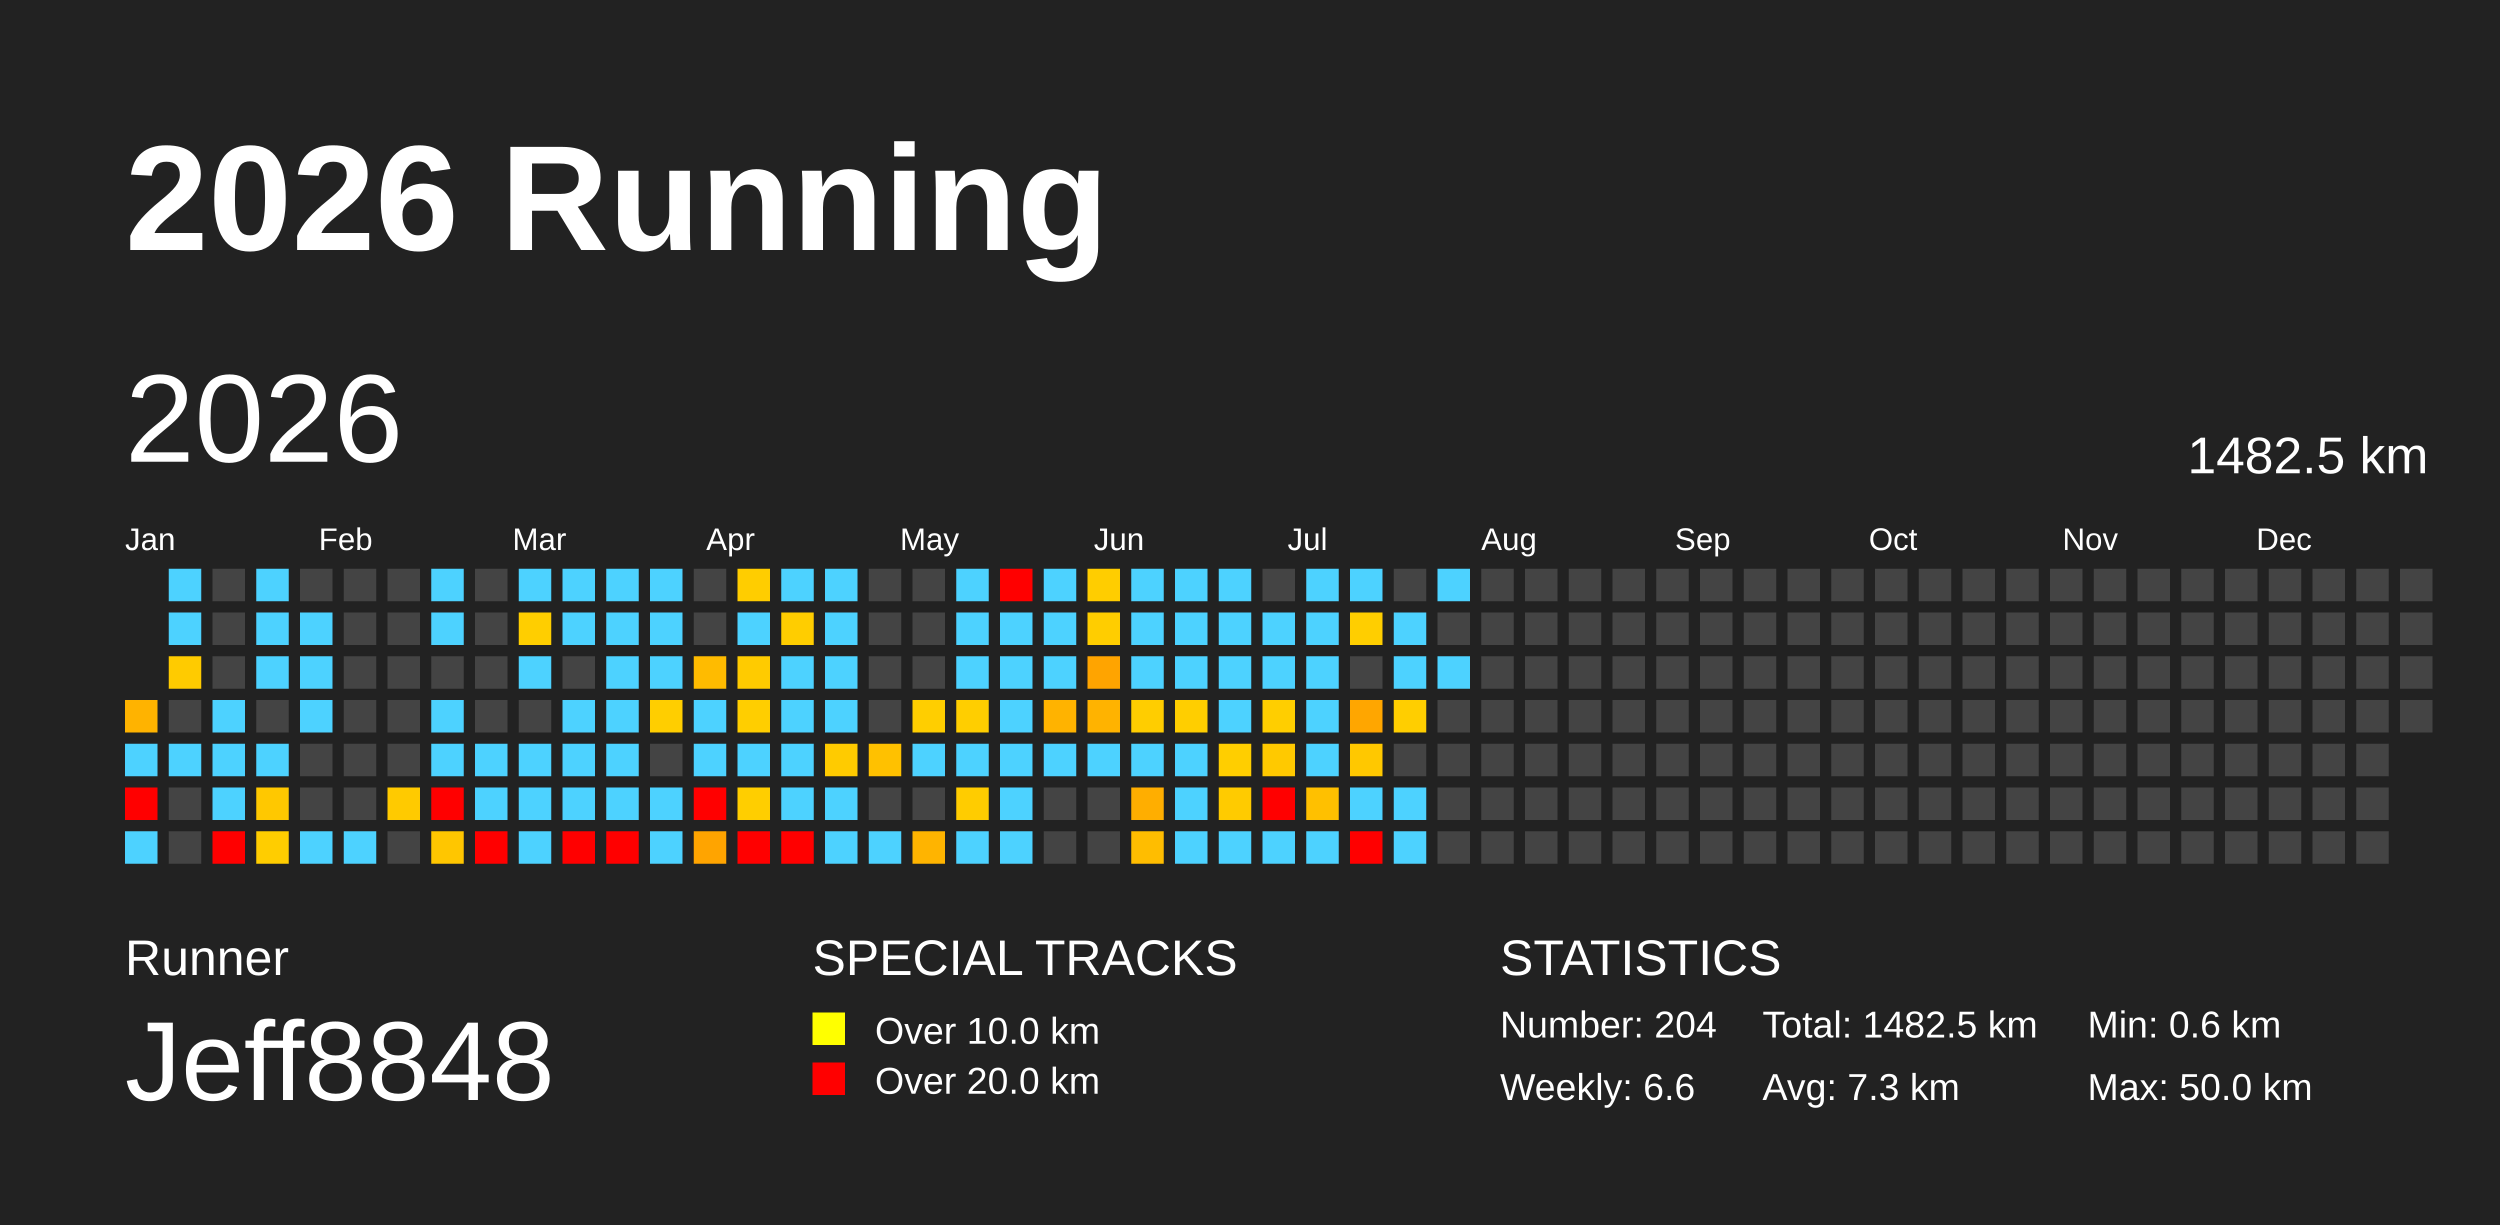
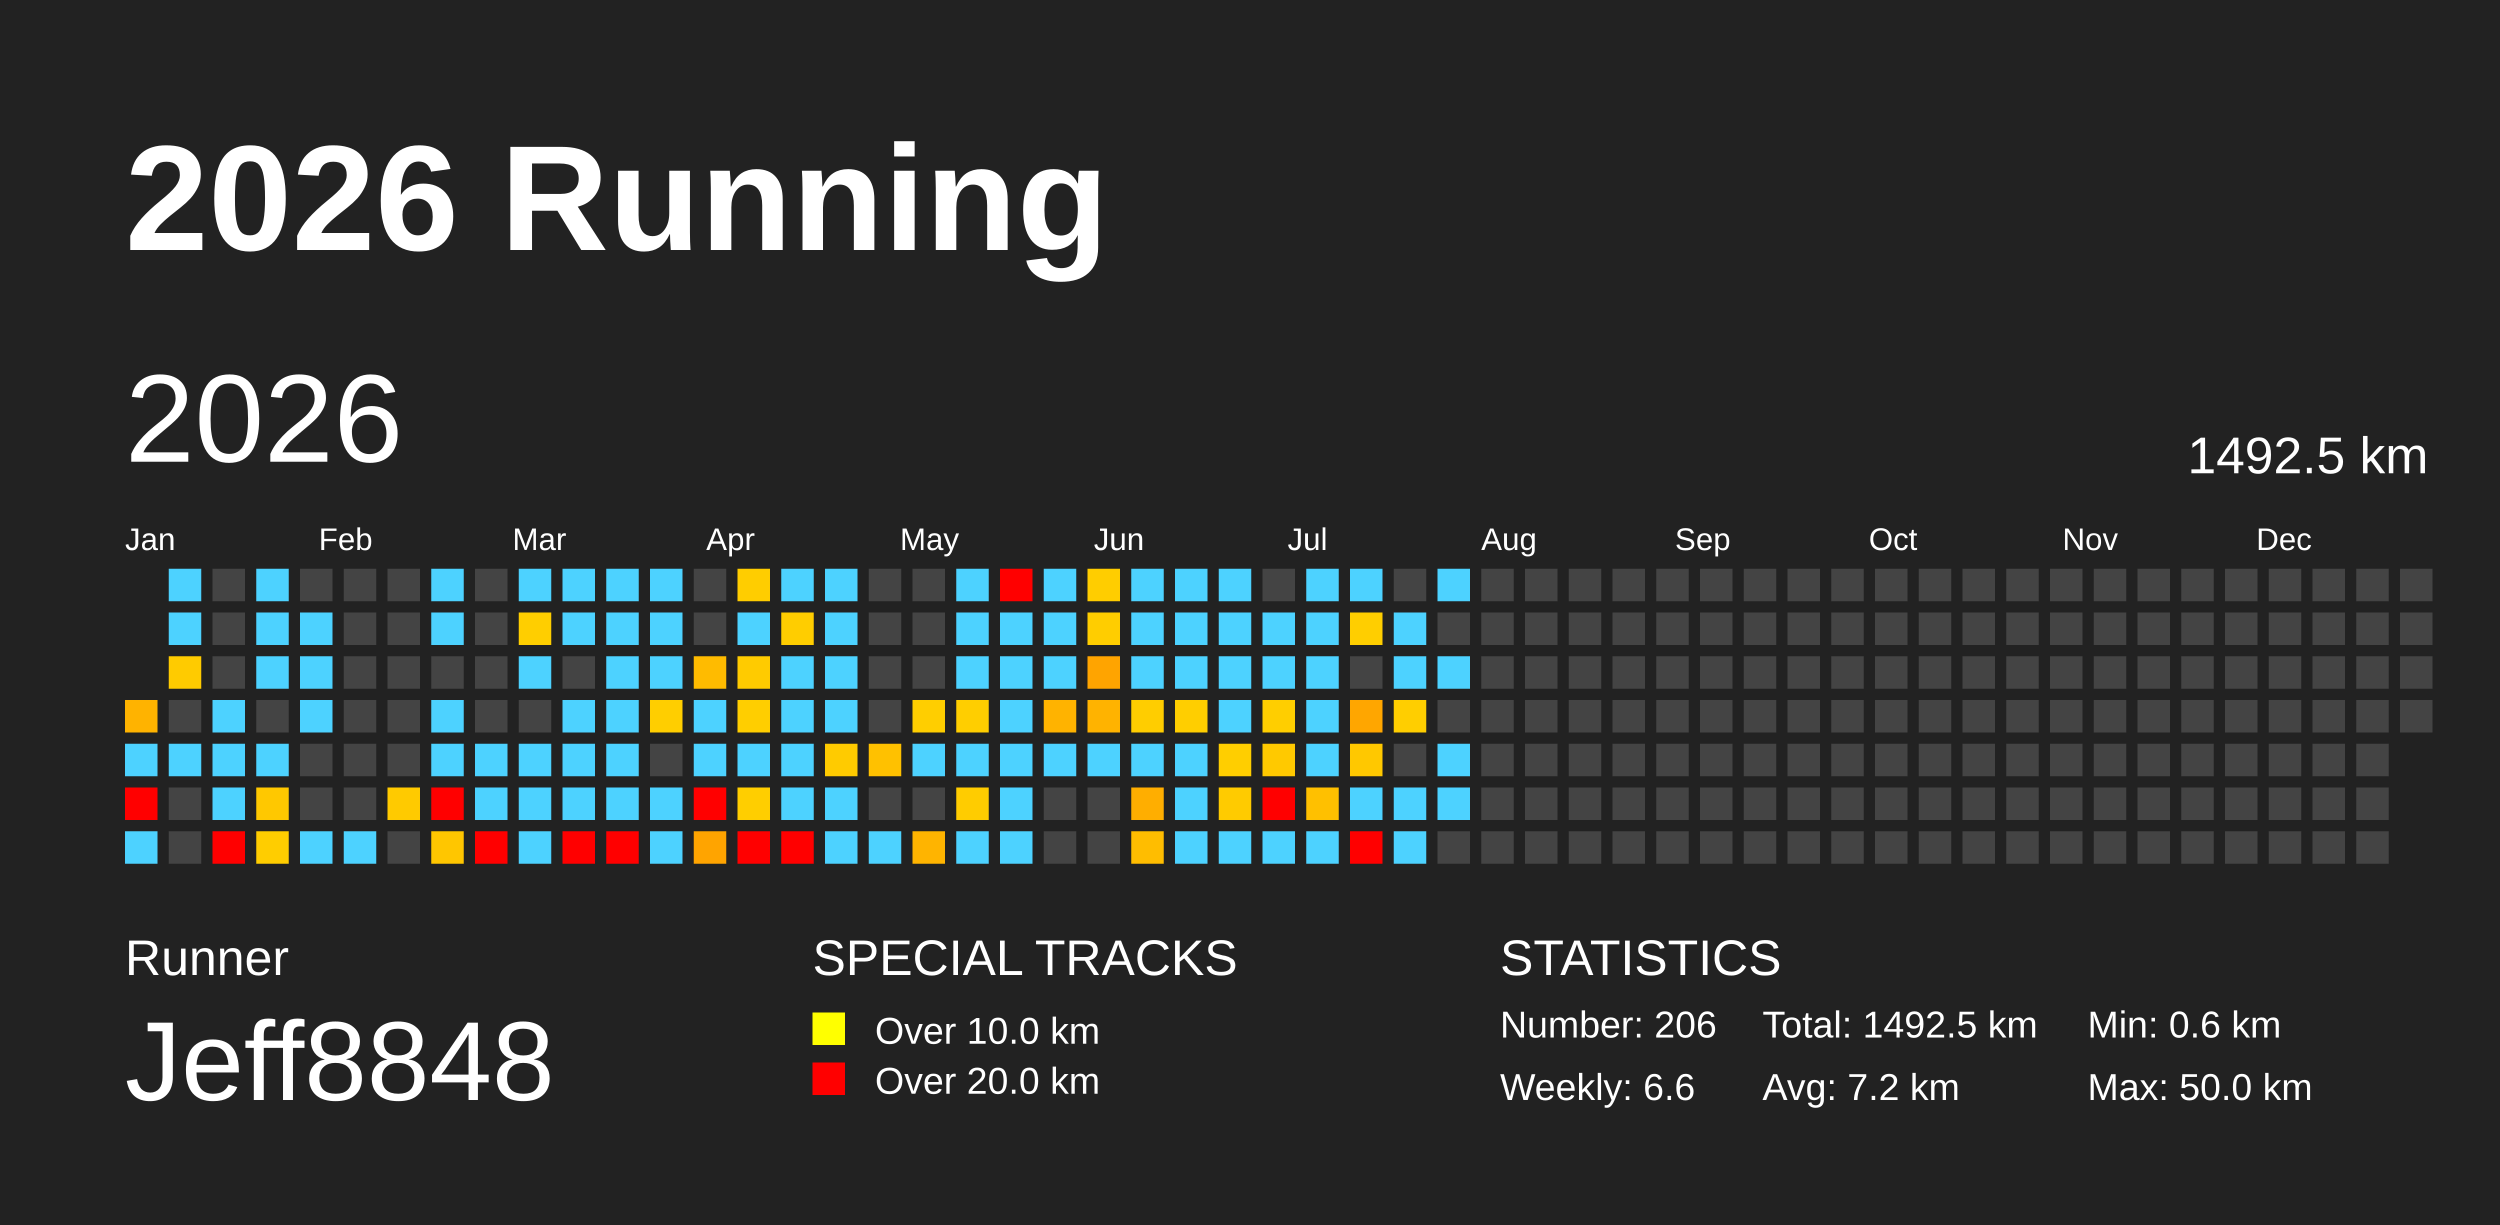
<svg xmlns="http://www.w3.org/2000/svg" baseProfile="full" height="98mm" version="1.1" viewBox="0,0,200,98" width="200mm">
  <defs />
  <rect fill="#222222" height="98" width="200" x="0" y="0" />
  <text fill="#FFFFFF" style="font-size:12px; font-family:Arial; font-weight:bold;" x="10" y="20">2026 Running</text>
  <text fill="#FFFFFF" style="font-size:4px; font-family:Arial" x="10" y="78">Runner</text>
  <text fill="#FFFFFF" style="font-size:9px; font-family:Arial" x="10" y="88">Jeff8848</text>
  <text fill="#FFFFFF" style="font-size:4px; font-family:Arial" x="65" y="78">SPECIAL TRACKS</text>
  <rect fill="yellow" height="2.6" width="2.6" x="65" y="81" />
  <text fill="#FFFFFF" style="font-size:3px; font-family:Arial" x="70" y="83.5">Over 10.0 km</text>
  <rect fill="red" height="2.6" width="2.6" x="65" y="85" />
  <text fill="#FFFFFF" style="font-size:3px; font-family:Arial" x="70" y="87.5">Over 20.0 km</text>
  <text fill="#FFFFFF" style="font-size:4px; font-family:Arial" x="120" y="78">STATISTICS</text>
-   <text fill="#FFFFFF" style="font-size:3px; font-family:Arial" x="120" y="83">Number: 204</text>
+   <text fill="#FFFFFF" style="font-size:3px; font-family:Arial" x="120" y="83">Number: 206</text>
  <text fill="#FFFFFF" style="font-size:3px; font-family:Arial" x="120" y="88">Weekly: 6.6</text>
-   <text fill="#FFFFFF" style="font-size:3px; font-family:Arial" x="141" y="83">Total: 1482.5 km</text>
-   <text fill="#FFFFFF" style="font-size:3px; font-family:Arial" x="141" y="88">Avg: 7.3 km</text>
+   <text fill="#FFFFFF" style="font-size:3px; font-family:Arial" x="141" y="83">Total: 1492.5 km</text>
+   <text fill="#FFFFFF" style="font-size:3px; font-family:Arial" x="141" y="88">Avg: 7.2 km</text>
  <text fill="#FFFFFF" style="font-size:3px; font-family:Arial" x="167" y="83">Min: 0.6 km</text>
  <text fill="#FFFFFF" style="font-size:3px; font-family:Arial" x="167" y="88">Max: 50.0 km</text>
  <text dominant-baseline="hanging" fill="#FFFFFF" style="font-size:10.0px; font-family:Arial;" x="10" y="30">2026</text>
-   <text dominant-baseline="hanging" fill="#FFFFFF" style="font-size:4.125px; font-family:Arial;" x="175" y="35">1482.5 km</text>
+   <text dominant-baseline="hanging" fill="#FFFFFF" style="font-size:4.125px; font-family:Arial;" x="175" y="35">1492.5 km</text>
  <text fill="#FFFFFF" style="font-size:2.5px; font-family:Arial" x="10.0" y="44">Jan</text>
  <text fill="#FFFFFF" style="font-size:2.5px; font-family:Arial" x="25.5" y="44">Feb</text>
  <text fill="#FFFFFF" style="font-size:2.5px; font-family:Arial" x="41.0" y="44">Mar</text>
  <text fill="#FFFFFF" style="font-size:2.5px; font-family:Arial" x="56.5" y="44">Apr</text>
  <text fill="#FFFFFF" style="font-size:2.5px; font-family:Arial" x="72.0" y="44">May</text>
  <text fill="#FFFFFF" style="font-size:2.5px; font-family:Arial" x="87.5" y="44">Jun</text>
  <text fill="#FFFFFF" style="font-size:2.5px; font-family:Arial" x="103.0" y="44">Jul</text>
  <text fill="#FFFFFF" style="font-size:2.5px; font-family:Arial" x="118.5" y="44">Aug</text>
  <text fill="#FFFFFF" style="font-size:2.5px; font-family:Arial" x="134.0" y="44">Sep</text>
  <text fill="#FFFFFF" style="font-size:2.5px; font-family:Arial" x="149.5" y="44">Oct</text>
  <text fill="#FFFFFF" style="font-size:2.5px; font-family:Arial" x="165.0" y="44">Nov</text>
  <text fill="#FFFFFF" style="font-size:2.5px; font-family:Arial" x="180.5" y="44">Dec</text>
  <rect fill="#ffb300" height="2.6" width="2.6" x="10.0" y="56.0" />
  <rect fill="#4dd2ff" height="2.6" width="2.6" x="10.0" y="59.5" />
  <rect fill="red" height="2.6" width="2.6" x="10.0" y="63.0" />
  <rect fill="#4dd2ff" height="2.6" width="2.6" x="10.0" y="66.5" />
  <rect fill="#4dd2ff" height="2.6" width="2.6" x="13.5" y="45.5" />
  <rect fill="#4dd2ff" height="2.6" width="2.6" x="13.5" y="49.0" />
  <rect fill="#ffcb00" height="2.6" width="2.6" x="13.5" y="52.5" />
  <rect fill="#444444" height="2.6" width="2.6" x="13.5" y="56.0" />
  <rect fill="#4dd2ff" height="2.6" width="2.6" x="13.5" y="59.5" />
  <rect fill="#444444" height="2.6" width="2.6" x="13.5" y="63.0" />
  <rect fill="#444444" height="2.6" width="2.6" x="13.5" y="66.5" />
  <rect fill="#444444" height="2.6" width="2.6" x="17.0" y="45.5" />
  <rect fill="#444444" height="2.6" width="2.6" x="17.0" y="49.0" />
  <rect fill="#444444" height="2.6" width="2.6" x="17.0" y="52.5" />
  <rect fill="#4dd2ff" height="2.6" width="2.6" x="17.0" y="56.0" />
  <rect fill="#4dd2ff" height="2.6" width="2.6" x="17.0" y="59.5" />
  <rect fill="#4dd2ff" height="2.6" width="2.6" x="17.0" y="63.0" />
  <rect fill="red" height="2.6" width="2.6" x="17.0" y="66.5" />
  <rect fill="#4dd2ff" height="2.6" width="2.6" x="20.5" y="45.5" />
  <rect fill="#4dd2ff" height="2.6" width="2.6" x="20.5" y="49.0" />
  <rect fill="#4dd2ff" height="2.6" width="2.6" x="20.5" y="52.5" />
  <rect fill="#444444" height="2.6" width="2.6" x="20.5" y="56.0" />
  <rect fill="#4dd2ff" height="2.6" width="2.6" x="20.5" y="59.5" />
  <rect fill="#ffc800" height="2.6" width="2.6" x="20.5" y="63.0" />
  <rect fill="#ffcd00" height="2.6" width="2.6" x="20.5" y="66.5" />
  <rect fill="#444444" height="2.6" width="2.6" x="24.0" y="45.5" />
  <rect fill="#4dd2ff" height="2.6" width="2.6" x="24.0" y="49.0" />
  <rect fill="#4dd2ff" height="2.6" width="2.6" x="24.0" y="52.5" />
  <rect fill="#4dd2ff" height="2.6" width="2.6" x="24.0" y="56.0" />
  <rect fill="#444444" height="2.6" width="2.6" x="24.0" y="59.5" />
  <rect fill="#444444" height="2.6" width="2.6" x="24.0" y="63.0" />
  <rect fill="#4dd2ff" height="2.6" width="2.6" x="24.0" y="66.5" />
  <rect fill="#444444" height="2.6" width="2.6" x="27.5" y="45.5" />
  <rect fill="#444444" height="2.6" width="2.6" x="27.5" y="49.0" />
  <rect fill="#444444" height="2.6" width="2.6" x="27.5" y="52.5" />
  <rect fill="#444444" height="2.6" width="2.6" x="27.5" y="56.0" />
  <rect fill="#444444" height="2.6" width="2.6" x="27.5" y="59.5" />
  <rect fill="#444444" height="2.6" width="2.6" x="27.5" y="63.0" />
  <rect fill="#4dd2ff" height="2.6" width="2.6" x="27.5" y="66.5" />
  <rect fill="#444444" height="2.6" width="2.6" x="31.0" y="45.5" />
  <rect fill="#444444" height="2.6" width="2.6" x="31.0" y="49.0" />
  <rect fill="#444444" height="2.6" width="2.6" x="31.0" y="52.5" />
  <rect fill="#444444" height="2.6" width="2.6" x="31.0" y="56.0" />
  <rect fill="#444444" height="2.6" width="2.6" x="31.0" y="59.5" />
  <rect fill="#ffca00" height="2.6" width="2.6" x="31.0" y="63.0" />
  <rect fill="#444444" height="2.6" width="2.6" x="31.0" y="66.5" />
  <rect fill="#4dd2ff" height="2.6" width="2.6" x="34.5" y="45.5" />
  <rect fill="#4dd2ff" height="2.6" width="2.6" x="34.5" y="49.0" />
  <rect fill="#444444" height="2.6" width="2.6" x="34.5" y="52.5" />
  <rect fill="#4dd2ff" height="2.6" width="2.6" x="34.5" y="56.0" />
  <rect fill="#4dd2ff" height="2.6" width="2.6" x="34.5" y="59.5" />
  <rect fill="red" height="2.6" width="2.6" x="34.5" y="63.0" />
  <rect fill="#ffc600" height="2.6" width="2.6" x="34.5" y="66.5" />
  <rect fill="#444444" height="2.6" width="2.6" x="38.0" y="45.5" />
  <rect fill="#444444" height="2.6" width="2.6" x="38.0" y="49.0" />
  <rect fill="#444444" height="2.6" width="2.6" x="38.0" y="52.5" />
  <rect fill="#444444" height="2.6" width="2.6" x="38.0" y="56.0" />
  <rect fill="#4dd2ff" height="2.6" width="2.6" x="38.0" y="59.5" />
  <rect fill="#4dd2ff" height="2.6" width="2.6" x="38.0" y="63.0" />
  <rect fill="red" height="2.6" width="2.6" x="38.0" y="66.5" />
  <rect fill="#4dd2ff" height="2.6" width="2.6" x="41.5" y="45.5" />
  <rect fill="#ffce00" height="2.6" width="2.6" x="41.5" y="49.0" />
  <rect fill="#4dd2ff" height="2.6" width="2.6" x="41.5" y="52.5" />
  <rect fill="#444444" height="2.6" width="2.6" x="41.5" y="56.0" />
  <rect fill="#4dd2ff" height="2.6" width="2.6" x="41.5" y="59.5" />
  <rect fill="#4dd2ff" height="2.6" width="2.6" x="41.5" y="63.0" />
  <rect fill="#4dd2ff" height="2.6" width="2.6" x="41.5" y="66.5" />
  <rect fill="#4dd2ff" height="2.6" width="2.6" x="45.0" y="45.5" />
  <rect fill="#4dd2ff" height="2.6" width="2.6" x="45.0" y="49.0" />
  <rect fill="#444444" height="2.6" width="2.6" x="45.0" y="52.5" />
  <rect fill="#4dd2ff" height="2.6" width="2.6" x="45.0" y="56.0" />
  <rect fill="#4dd2ff" height="2.6" width="2.6" x="45.0" y="59.5" />
  <rect fill="#4dd2ff" height="2.6" width="2.6" x="45.0" y="63.0" />
  <rect fill="red" height="2.6" width="2.6" x="45.0" y="66.5" />
  <rect fill="#4dd2ff" height="2.6" width="2.6" x="48.5" y="45.5" />
  <rect fill="#4dd2ff" height="2.6" width="2.6" x="48.5" y="49.0" />
  <rect fill="#4dd2ff" height="2.6" width="2.6" x="48.5" y="52.5" />
  <rect fill="#4dd2ff" height="2.6" width="2.6" x="48.5" y="56.0" />
  <rect fill="#4dd2ff" height="2.6" width="2.6" x="48.5" y="59.5" />
  <rect fill="#4dd2ff" height="2.6" width="2.6" x="48.5" y="63.0" />
  <rect fill="red" height="2.6" width="2.6" x="48.5" y="66.5" />
  <rect fill="#4dd2ff" height="2.6" width="2.6" x="52.0" y="45.5" />
  <rect fill="#4dd2ff" height="2.6" width="2.6" x="52.0" y="49.0" />
  <rect fill="#4dd2ff" height="2.6" width="2.6" x="52.0" y="52.5" />
  <rect fill="#ffce00" height="2.6" width="2.6" x="52.0" y="56.0" />
  <rect fill="#444444" height="2.6" width="2.6" x="52.0" y="59.5" />
  <rect fill="#4dd2ff" height="2.6" width="2.6" x="52.0" y="63.0" />
  <rect fill="#4dd2ff" height="2.6" width="2.6" x="52.0" y="66.5" />
  <rect fill="#444444" height="2.6" width="2.6" x="55.5" y="45.5" />
  <rect fill="#444444" height="2.6" width="2.6" x="55.5" y="49.0" />
  <rect fill="#ffbb00" height="2.6" width="2.6" x="55.5" y="52.5" />
  <rect fill="#4dd2ff" height="2.6" width="2.6" x="55.5" y="56.0" />
  <rect fill="#4dd2ff" height="2.6" width="2.6" x="55.5" y="59.5" />
  <rect fill="red" height="2.6" width="2.6" x="55.5" y="63.0" />
  <rect fill="#ffa400" height="2.6" width="2.6" x="55.5" y="66.5" />
  <rect fill="#ffcd00" height="2.6" width="2.6" x="59.0" y="45.5" />
  <rect fill="#4dd2ff" height="2.6" width="2.6" x="59.0" y="49.0" />
  <rect fill="#ffcb00" height="2.6" width="2.6" x="59.0" y="52.5" />
  <rect fill="#ffce00" height="2.6" width="2.6" x="59.0" y="56.0" />
  <rect fill="#4dd2ff" height="2.6" width="2.6" x="59.0" y="59.5" />
  <rect fill="#ffce00" height="2.6" width="2.6" x="59.0" y="63.0" />
  <rect fill="red" height="2.6" width="2.6" x="59.0" y="66.5" />
  <rect fill="#4dd2ff" height="2.6" width="2.6" x="62.5" y="45.5" />
  <rect fill="#ffcd00" height="2.6" width="2.6" x="62.5" y="49.0" />
  <rect fill="#4dd2ff" height="2.6" width="2.6" x="62.5" y="52.5" />
  <rect fill="#4dd2ff" height="2.6" width="2.6" x="62.5" y="56.0" />
  <rect fill="#4dd2ff" height="2.6" width="2.6" x="62.5" y="59.5" />
  <rect fill="#4dd2ff" height="2.6" width="2.6" x="62.5" y="63.0" />
  <rect fill="red" height="2.6" width="2.6" x="62.5" y="66.5" />
  <rect fill="#4dd2ff" height="2.6" width="2.6" x="66.0" y="45.5" />
  <rect fill="#4dd2ff" height="2.6" width="2.6" x="66.0" y="49.0" />
  <rect fill="#4dd2ff" height="2.6" width="2.6" x="66.0" y="52.5" />
  <rect fill="#4dd2ff" height="2.6" width="2.6" x="66.0" y="56.0" />
  <rect fill="#ffcb00" height="2.6" width="2.6" x="66.0" y="59.5" />
  <rect fill="#4dd2ff" height="2.6" width="2.6" x="66.0" y="63.0" />
  <rect fill="#4dd2ff" height="2.6" width="2.6" x="66.0" y="66.5" />
  <rect fill="#444444" height="2.6" width="2.6" x="69.5" y="45.5" />
  <rect fill="#444444" height="2.6" width="2.6" x="69.5" y="49.0" />
  <rect fill="#444444" height="2.6" width="2.6" x="69.5" y="52.5" />
  <rect fill="#444444" height="2.6" width="2.6" x="69.5" y="56.0" />
  <rect fill="#ffc100" height="2.6" width="2.6" x="69.5" y="59.5" />
  <rect fill="#444444" height="2.6" width="2.6" x="69.5" y="63.0" />
  <rect fill="#4dd2ff" height="2.6" width="2.6" x="69.5" y="66.5" />
  <rect fill="#444444" height="2.6" width="2.6" x="73.0" y="45.5" />
  <rect fill="#444444" height="2.6" width="2.6" x="73.0" y="49.0" />
  <rect fill="#444444" height="2.6" width="2.6" x="73.0" y="52.5" />
  <rect fill="#ffce00" height="2.6" width="2.6" x="73.0" y="56.0" />
  <rect fill="#4dd2ff" height="2.6" width="2.6" x="73.0" y="59.5" />
  <rect fill="#444444" height="2.6" width="2.6" x="73.0" y="63.0" />
  <rect fill="#ffb400" height="2.6" width="2.6" x="73.0" y="66.5" />
  <rect fill="#4dd2ff" height="2.6" width="2.6" x="76.5" y="45.5" />
  <rect fill="#4dd2ff" height="2.6" width="2.6" x="76.5" y="49.0" />
  <rect fill="#4dd2ff" height="2.6" width="2.6" x="76.5" y="52.5" />
  <rect fill="#ffce00" height="2.6" width="2.6" x="76.5" y="56.0" />
  <rect fill="#4dd2ff" height="2.6" width="2.6" x="76.5" y="59.5" />
  <rect fill="#ffcc00" height="2.6" width="2.6" x="76.5" y="63.0" />
  <rect fill="#4dd2ff" height="2.6" width="2.6" x="76.5" y="66.5" />
  <rect fill="red" height="2.6" width="2.6" x="80.0" y="45.5" />
  <rect fill="#4dd2ff" height="2.6" width="2.6" x="80.0" y="49.0" />
  <rect fill="#4dd2ff" height="2.6" width="2.6" x="80.0" y="52.5" />
  <rect fill="#4dd2ff" height="2.6" width="2.6" x="80.0" y="56.0" />
  <rect fill="#4dd2ff" height="2.6" width="2.6" x="80.0" y="59.5" />
  <rect fill="#4dd2ff" height="2.6" width="2.6" x="80.0" y="63.0" />
  <rect fill="#4dd2ff" height="2.6" width="2.6" x="80.0" y="66.5" />
  <rect fill="#4dd2ff" height="2.6" width="2.6" x="83.5" y="45.5" />
  <rect fill="#4dd2ff" height="2.6" width="2.6" x="83.5" y="49.0" />
  <rect fill="#4dd2ff" height="2.6" width="2.6" x="83.5" y="52.5" />
  <rect fill="#ffb300" height="2.6" width="2.6" x="83.5" y="56.0" />
  <rect fill="#4dd2ff" height="2.6" width="2.6" x="83.5" y="59.5" />
  <rect fill="#444444" height="2.6" width="2.6" x="83.5" y="63.0" />
  <rect fill="#444444" height="2.6" width="2.6" x="83.5" y="66.5" />
  <rect fill="#ffcd00" height="2.6" width="2.6" x="87.0" y="45.5" />
  <rect fill="#ffcd00" height="2.6" width="2.6" x="87.0" y="49.0" />
  <rect fill="#ffa400" height="2.6" width="2.6" x="87.0" y="52.5" />
  <rect fill="#ffb300" height="2.6" width="2.6" x="87.0" y="56.0" />
  <rect fill="#4dd2ff" height="2.6" width="2.6" x="87.0" y="59.5" />
  <rect fill="#444444" height="2.6" width="2.6" x="87.0" y="63.0" />
  <rect fill="#444444" height="2.6" width="2.6" x="87.0" y="66.5" />
  <rect fill="#4dd2ff" height="2.6" width="2.6" x="90.5" y="45.5" />
  <rect fill="#4dd2ff" height="2.6" width="2.6" x="90.5" y="49.0" />
  <rect fill="#4dd2ff" height="2.6" width="2.6" x="90.5" y="52.5" />
  <rect fill="#ffcd00" height="2.6" width="2.6" x="90.5" y="56.0" />
  <rect fill="#4dd2ff" height="2.6" width="2.6" x="90.5" y="59.5" />
  <rect fill="#ffae00" height="2.6" width="2.6" x="90.5" y="63.0" />
  <rect fill="#ffbd00" height="2.6" width="2.6" x="90.5" y="66.5" />
  <rect fill="#4dd2ff" height="2.6" width="2.6" x="94.0" y="45.5" />
  <rect fill="#4dd2ff" height="2.6" width="2.6" x="94.0" y="49.0" />
  <rect fill="#4dd2ff" height="2.6" width="2.6" x="94.0" y="52.5" />
  <rect fill="#ffce00" height="2.6" width="2.6" x="94.0" y="56.0" />
  <rect fill="#4dd2ff" height="2.6" width="2.6" x="94.0" y="59.5" />
  <rect fill="#4dd2ff" height="2.6" width="2.6" x="94.0" y="63.0" />
  <rect fill="#4dd2ff" height="2.6" width="2.6" x="94.0" y="66.5" />
  <rect fill="#4dd2ff" height="2.6" width="2.6" x="97.5" y="45.5" />
  <rect fill="#4dd2ff" height="2.6" width="2.6" x="97.5" y="49.0" />
  <rect fill="#4dd2ff" height="2.6" width="2.6" x="97.5" y="52.5" />
  <rect fill="#4dd2ff" height="2.6" width="2.6" x="97.5" y="56.0" />
  <rect fill="#ffce00" height="2.6" width="2.6" x="97.5" y="59.5" />
  <rect fill="#ffcb00" height="2.6" width="2.6" x="97.5" y="63.0" />
  <rect fill="#4dd2ff" height="2.6" width="2.6" x="97.5" y="66.5" />
  <rect fill="#444444" height="2.6" width="2.6" x="101.0" y="45.5" />
  <rect fill="#4dd2ff" height="2.6" width="2.6" x="101.0" y="49.0" />
  <rect fill="#4dd2ff" height="2.6" width="2.6" x="101.0" y="52.5" />
  <rect fill="#ffce00" height="2.6" width="2.6" x="101.0" y="56.0" />
  <rect fill="#ffc900" height="2.6" width="2.6" x="101.0" y="59.5" />
  <rect fill="red" height="2.6" width="2.6" x="101.0" y="63.0" />
  <rect fill="#4dd2ff" height="2.6" width="2.6" x="101.0" y="66.5" />
  <rect fill="#4dd2ff" height="2.6" width="2.6" x="104.5" y="45.5" />
  <rect fill="#4dd2ff" height="2.6" width="2.6" x="104.5" y="49.0" />
  <rect fill="#4dd2ff" height="2.6" width="2.6" x="104.5" y="52.5" />
  <rect fill="#4dd2ff" height="2.6" width="2.6" x="104.5" y="56.0" />
  <rect fill="#4dd2ff" height="2.6" width="2.6" x="104.5" y="59.5" />
  <rect fill="#ffc000" height="2.6" width="2.6" x="104.5" y="63.0" />
  <rect fill="#4dd2ff" height="2.6" width="2.6" x="104.5" y="66.5" />
  <rect fill="#4dd2ff" height="2.6" width="2.6" x="108.0" y="45.5" />
  <rect fill="#ffce00" height="2.6" width="2.6" x="108.0" y="49.0" />
  <rect fill="#444444" height="2.6" width="2.6" x="108.0" y="52.5" />
  <rect fill="#ffa600" height="2.6" width="2.6" x="108.0" y="56.0" />
  <rect fill="#ffc800" height="2.6" width="2.6" x="108.0" y="59.5" />
  <rect fill="#4dd2ff" height="2.6" width="2.6" x="108.0" y="63.0" />
  <rect fill="red" height="2.6" width="2.6" x="108.0" y="66.5" />
  <rect fill="#444444" height="2.6" width="2.6" x="111.5" y="45.5" />
  <rect fill="#4dd2ff" height="2.6" width="2.6" x="111.5" y="49.0" />
  <rect fill="#4dd2ff" height="2.6" width="2.6" x="111.5" y="52.5" />
  <rect fill="#ffce00" height="2.6" width="2.6" x="111.5" y="56.0" />
  <rect fill="#444444" height="2.6" width="2.6" x="111.5" y="59.5" />
  <rect fill="#4dd2ff" height="2.6" width="2.6" x="111.5" y="63.0" />
  <rect fill="#4dd2ff" height="2.6" width="2.6" x="111.5" y="66.5" />
  <rect fill="#4dd2ff" height="2.6" width="2.6" x="115.0" y="45.5" />
  <rect fill="#444444" height="2.6" width="2.6" x="115.0" y="49.0" />
  <rect fill="#4dd2ff" height="2.6" width="2.6" x="115.0" y="52.5" />
  <rect fill="#444444" height="2.6" width="2.6" x="115.0" y="56.0" />
-   <rect fill="#444444" height="2.6" width="2.6" x="115.0" y="59.5" />
-   <rect fill="#444444" height="2.6" width="2.6" x="115.0" y="63.0" />
+   <rect fill="#4dd2ff" height="2.6" width="2.6" x="115.0" y="59.5" />
+   <rect fill="#4dd2ff" height="2.6" width="2.6" x="115.0" y="63.0" />
  <rect fill="#444444" height="2.6" width="2.6" x="115.0" y="66.5" />
  <rect fill="#444444" height="2.6" width="2.6" x="118.5" y="45.5" />
  <rect fill="#444444" height="2.6" width="2.6" x="118.5" y="49.0" />
  <rect fill="#444444" height="2.6" width="2.6" x="118.5" y="52.5" />
  <rect fill="#444444" height="2.6" width="2.6" x="118.5" y="56.0" />
  <rect fill="#444444" height="2.6" width="2.6" x="118.5" y="59.5" />
  <rect fill="#444444" height="2.6" width="2.6" x="118.5" y="63.0" />
  <rect fill="#444444" height="2.6" width="2.6" x="118.5" y="66.5" />
  <rect fill="#444444" height="2.6" width="2.6" x="122.0" y="45.5" />
  <rect fill="#444444" height="2.6" width="2.6" x="122.0" y="49.0" />
  <rect fill="#444444" height="2.6" width="2.6" x="122.0" y="52.5" />
  <rect fill="#444444" height="2.6" width="2.6" x="122.0" y="56.0" />
  <rect fill="#444444" height="2.6" width="2.6" x="122.0" y="59.5" />
  <rect fill="#444444" height="2.6" width="2.6" x="122.0" y="63.0" />
  <rect fill="#444444" height="2.6" width="2.6" x="122.0" y="66.5" />
  <rect fill="#444444" height="2.6" width="2.6" x="125.5" y="45.5" />
  <rect fill="#444444" height="2.6" width="2.6" x="125.5" y="49.0" />
  <rect fill="#444444" height="2.6" width="2.6" x="125.5" y="52.5" />
  <rect fill="#444444" height="2.6" width="2.6" x="125.5" y="56.0" />
  <rect fill="#444444" height="2.6" width="2.6" x="125.5" y="59.5" />
  <rect fill="#444444" height="2.6" width="2.6" x="125.5" y="63.0" />
  <rect fill="#444444" height="2.6" width="2.6" x="125.5" y="66.5" />
  <rect fill="#444444" height="2.6" width="2.6" x="129.0" y="45.5" />
  <rect fill="#444444" height="2.6" width="2.6" x="129.0" y="49.0" />
  <rect fill="#444444" height="2.6" width="2.6" x="129.0" y="52.5" />
  <rect fill="#444444" height="2.6" width="2.6" x="129.0" y="56.0" />
  <rect fill="#444444" height="2.6" width="2.6" x="129.0" y="59.5" />
  <rect fill="#444444" height="2.6" width="2.6" x="129.0" y="63.0" />
  <rect fill="#444444" height="2.6" width="2.6" x="129.0" y="66.5" />
  <rect fill="#444444" height="2.6" width="2.6" x="132.5" y="45.5" />
  <rect fill="#444444" height="2.6" width="2.6" x="132.5" y="49.0" />
  <rect fill="#444444" height="2.6" width="2.6" x="132.5" y="52.5" />
  <rect fill="#444444" height="2.6" width="2.6" x="132.5" y="56.0" />
  <rect fill="#444444" height="2.6" width="2.6" x="132.5" y="59.5" />
  <rect fill="#444444" height="2.6" width="2.6" x="132.5" y="63.0" />
  <rect fill="#444444" height="2.6" width="2.6" x="132.5" y="66.5" />
  <rect fill="#444444" height="2.6" width="2.6" x="136.0" y="45.5" />
  <rect fill="#444444" height="2.6" width="2.6" x="136.0" y="49.0" />
  <rect fill="#444444" height="2.6" width="2.6" x="136.0" y="52.5" />
  <rect fill="#444444" height="2.6" width="2.6" x="136.0" y="56.0" />
  <rect fill="#444444" height="2.6" width="2.6" x="136.0" y="59.5" />
  <rect fill="#444444" height="2.6" width="2.6" x="136.0" y="63.0" />
  <rect fill="#444444" height="2.6" width="2.6" x="136.0" y="66.5" />
  <rect fill="#444444" height="2.6" width="2.6" x="139.5" y="45.5" />
  <rect fill="#444444" height="2.6" width="2.6" x="139.5" y="49.0" />
  <rect fill="#444444" height="2.6" width="2.6" x="139.5" y="52.5" />
  <rect fill="#444444" height="2.6" width="2.6" x="139.5" y="56.0" />
  <rect fill="#444444" height="2.6" width="2.6" x="139.5" y="59.5" />
  <rect fill="#444444" height="2.6" width="2.6" x="139.5" y="63.0" />
  <rect fill="#444444" height="2.6" width="2.6" x="139.5" y="66.5" />
  <rect fill="#444444" height="2.6" width="2.6" x="143.0" y="45.5" />
  <rect fill="#444444" height="2.6" width="2.6" x="143.0" y="49.0" />
  <rect fill="#444444" height="2.6" width="2.6" x="143.0" y="52.5" />
  <rect fill="#444444" height="2.6" width="2.6" x="143.0" y="56.0" />
  <rect fill="#444444" height="2.6" width="2.6" x="143.0" y="59.5" />
  <rect fill="#444444" height="2.6" width="2.6" x="143.0" y="63.0" />
  <rect fill="#444444" height="2.6" width="2.6" x="143.0" y="66.5" />
  <rect fill="#444444" height="2.6" width="2.6" x="146.5" y="45.5" />
  <rect fill="#444444" height="2.6" width="2.6" x="146.5" y="49.0" />
  <rect fill="#444444" height="2.6" width="2.6" x="146.5" y="52.5" />
  <rect fill="#444444" height="2.6" width="2.6" x="146.5" y="56.0" />
  <rect fill="#444444" height="2.6" width="2.6" x="146.5" y="59.5" />
  <rect fill="#444444" height="2.6" width="2.6" x="146.5" y="63.0" />
  <rect fill="#444444" height="2.6" width="2.6" x="146.5" y="66.5" />
  <rect fill="#444444" height="2.6" width="2.6" x="150.0" y="45.5" />
  <rect fill="#444444" height="2.6" width="2.6" x="150.0" y="49.0" />
  <rect fill="#444444" height="2.6" width="2.6" x="150.0" y="52.5" />
  <rect fill="#444444" height="2.6" width="2.6" x="150.0" y="56.0" />
  <rect fill="#444444" height="2.6" width="2.6" x="150.0" y="59.5" />
  <rect fill="#444444" height="2.6" width="2.6" x="150.0" y="63.0" />
  <rect fill="#444444" height="2.6" width="2.6" x="150.0" y="66.5" />
  <rect fill="#444444" height="2.6" width="2.6" x="153.5" y="45.5" />
  <rect fill="#444444" height="2.6" width="2.6" x="153.5" y="49.0" />
  <rect fill="#444444" height="2.6" width="2.6" x="153.5" y="52.5" />
  <rect fill="#444444" height="2.6" width="2.6" x="153.5" y="56.0" />
  <rect fill="#444444" height="2.6" width="2.6" x="153.5" y="59.5" />
  <rect fill="#444444" height="2.6" width="2.6" x="153.5" y="63.0" />
  <rect fill="#444444" height="2.6" width="2.6" x="153.5" y="66.5" />
  <rect fill="#444444" height="2.6" width="2.6" x="157.0" y="45.5" />
  <rect fill="#444444" height="2.6" width="2.6" x="157.0" y="49.0" />
  <rect fill="#444444" height="2.6" width="2.6" x="157.0" y="52.5" />
  <rect fill="#444444" height="2.6" width="2.6" x="157.0" y="56.0" />
  <rect fill="#444444" height="2.6" width="2.6" x="157.0" y="59.5" />
  <rect fill="#444444" height="2.6" width="2.6" x="157.0" y="63.0" />
  <rect fill="#444444" height="2.6" width="2.6" x="157.0" y="66.5" />
  <rect fill="#444444" height="2.6" width="2.6" x="160.5" y="45.5" />
  <rect fill="#444444" height="2.6" width="2.6" x="160.5" y="49.0" />
  <rect fill="#444444" height="2.6" width="2.6" x="160.5" y="52.5" />
  <rect fill="#444444" height="2.6" width="2.6" x="160.5" y="56.0" />
  <rect fill="#444444" height="2.6" width="2.6" x="160.5" y="59.5" />
  <rect fill="#444444" height="2.6" width="2.6" x="160.5" y="63.0" />
  <rect fill="#444444" height="2.6" width="2.6" x="160.5" y="66.5" />
  <rect fill="#444444" height="2.6" width="2.6" x="164.0" y="45.5" />
  <rect fill="#444444" height="2.6" width="2.6" x="164.0" y="49.0" />
  <rect fill="#444444" height="2.6" width="2.6" x="164.0" y="52.5" />
  <rect fill="#444444" height="2.6" width="2.6" x="164.0" y="56.0" />
  <rect fill="#444444" height="2.6" width="2.6" x="164.0" y="59.5" />
  <rect fill="#444444" height="2.6" width="2.6" x="164.0" y="63.0" />
  <rect fill="#444444" height="2.6" width="2.6" x="164.0" y="66.5" />
  <rect fill="#444444" height="2.6" width="2.6" x="167.5" y="45.5" />
  <rect fill="#444444" height="2.6" width="2.6" x="167.5" y="49.0" />
  <rect fill="#444444" height="2.6" width="2.6" x="167.5" y="52.5" />
  <rect fill="#444444" height="2.6" width="2.6" x="167.5" y="56.0" />
  <rect fill="#444444" height="2.6" width="2.6" x="167.5" y="59.5" />
  <rect fill="#444444" height="2.6" width="2.6" x="167.5" y="63.0" />
  <rect fill="#444444" height="2.6" width="2.6" x="167.5" y="66.5" />
  <rect fill="#444444" height="2.6" width="2.6" x="171.0" y="45.5" />
  <rect fill="#444444" height="2.6" width="2.6" x="171.0" y="49.0" />
  <rect fill="#444444" height="2.6" width="2.6" x="171.0" y="52.5" />
  <rect fill="#444444" height="2.6" width="2.6" x="171.0" y="56.0" />
  <rect fill="#444444" height="2.6" width="2.6" x="171.0" y="59.5" />
  <rect fill="#444444" height="2.6" width="2.6" x="171.0" y="63.0" />
  <rect fill="#444444" height="2.6" width="2.6" x="171.0" y="66.5" />
  <rect fill="#444444" height="2.6" width="2.6" x="174.5" y="45.5" />
  <rect fill="#444444" height="2.6" width="2.6" x="174.5" y="49.0" />
  <rect fill="#444444" height="2.6" width="2.6" x="174.5" y="52.5" />
  <rect fill="#444444" height="2.6" width="2.6" x="174.5" y="56.0" />
  <rect fill="#444444" height="2.6" width="2.6" x="174.5" y="59.5" />
  <rect fill="#444444" height="2.6" width="2.6" x="174.5" y="63.0" />
  <rect fill="#444444" height="2.6" width="2.6" x="174.5" y="66.5" />
  <rect fill="#444444" height="2.6" width="2.6" x="178.0" y="45.5" />
  <rect fill="#444444" height="2.6" width="2.6" x="178.0" y="49.0" />
  <rect fill="#444444" height="2.6" width="2.6" x="178.0" y="52.5" />
  <rect fill="#444444" height="2.6" width="2.6" x="178.0" y="56.0" />
  <rect fill="#444444" height="2.6" width="2.6" x="178.0" y="59.5" />
  <rect fill="#444444" height="2.6" width="2.6" x="178.0" y="63.0" />
  <rect fill="#444444" height="2.6" width="2.6" x="178.0" y="66.5" />
  <rect fill="#444444" height="2.6" width="2.6" x="181.5" y="45.5" />
  <rect fill="#444444" height="2.6" width="2.6" x="181.5" y="49.0" />
  <rect fill="#444444" height="2.6" width="2.6" x="181.5" y="52.5" />
  <rect fill="#444444" height="2.6" width="2.6" x="181.5" y="56.0" />
  <rect fill="#444444" height="2.6" width="2.6" x="181.5" y="59.5" />
  <rect fill="#444444" height="2.6" width="2.6" x="181.5" y="63.0" />
  <rect fill="#444444" height="2.6" width="2.6" x="181.5" y="66.5" />
  <rect fill="#444444" height="2.6" width="2.6" x="185.0" y="45.5" />
  <rect fill="#444444" height="2.6" width="2.6" x="185.0" y="49.0" />
  <rect fill="#444444" height="2.6" width="2.6" x="185.0" y="52.5" />
  <rect fill="#444444" height="2.6" width="2.6" x="185.0" y="56.0" />
  <rect fill="#444444" height="2.6" width="2.6" x="185.0" y="59.5" />
  <rect fill="#444444" height="2.6" width="2.6" x="185.0" y="63.0" />
  <rect fill="#444444" height="2.6" width="2.6" x="185.0" y="66.5" />
  <rect fill="#444444" height="2.6" width="2.6" x="188.5" y="45.5" />
  <rect fill="#444444" height="2.6" width="2.6" x="188.5" y="49.0" />
  <rect fill="#444444" height="2.6" width="2.6" x="188.5" y="52.5" />
  <rect fill="#444444" height="2.6" width="2.6" x="188.5" y="56.0" />
  <rect fill="#444444" height="2.6" width="2.6" x="188.5" y="59.5" />
  <rect fill="#444444" height="2.6" width="2.6" x="188.5" y="63.0" />
  <rect fill="#444444" height="2.6" width="2.6" x="188.5" y="66.5" />
  <rect fill="#444444" height="2.6" width="2.6" x="192.0" y="45.5" />
  <rect fill="#444444" height="2.6" width="2.6" x="192.0" y="49.0" />
  <rect fill="#444444" height="2.6" width="2.6" x="192.0" y="52.5" />
  <rect fill="#444444" height="2.6" width="2.6" x="192.0" y="56.0" />
</svg>
